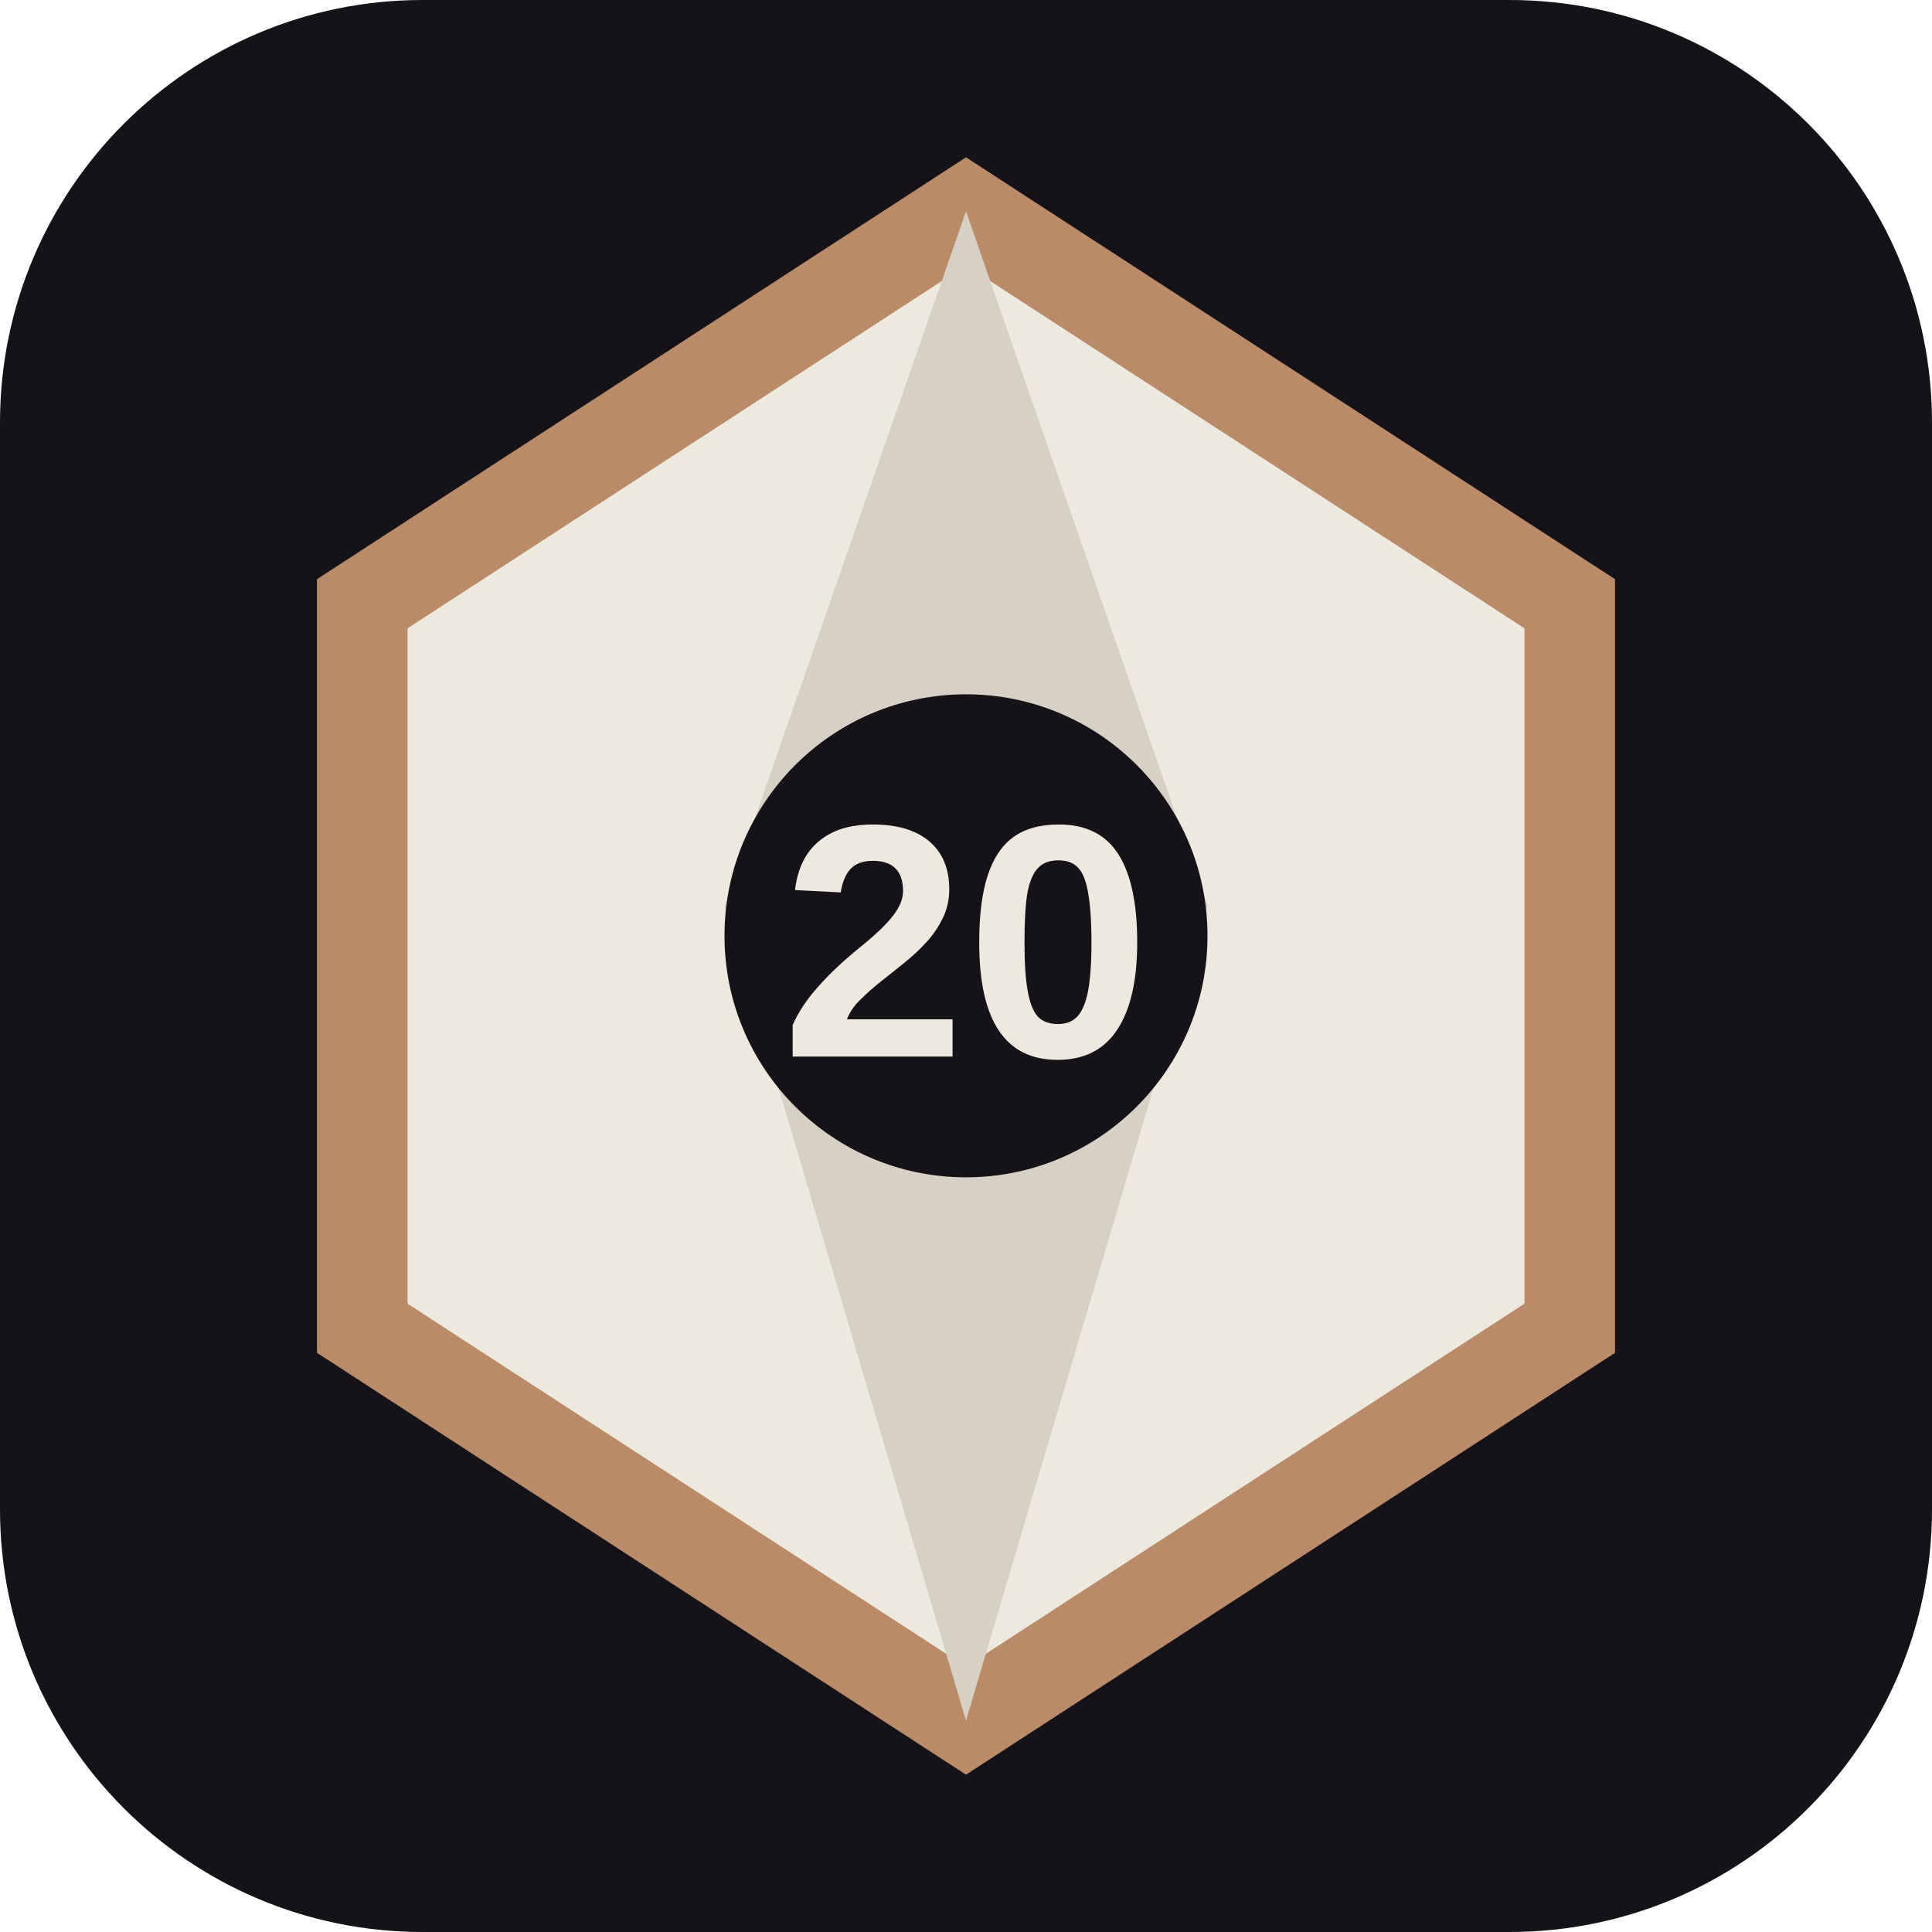
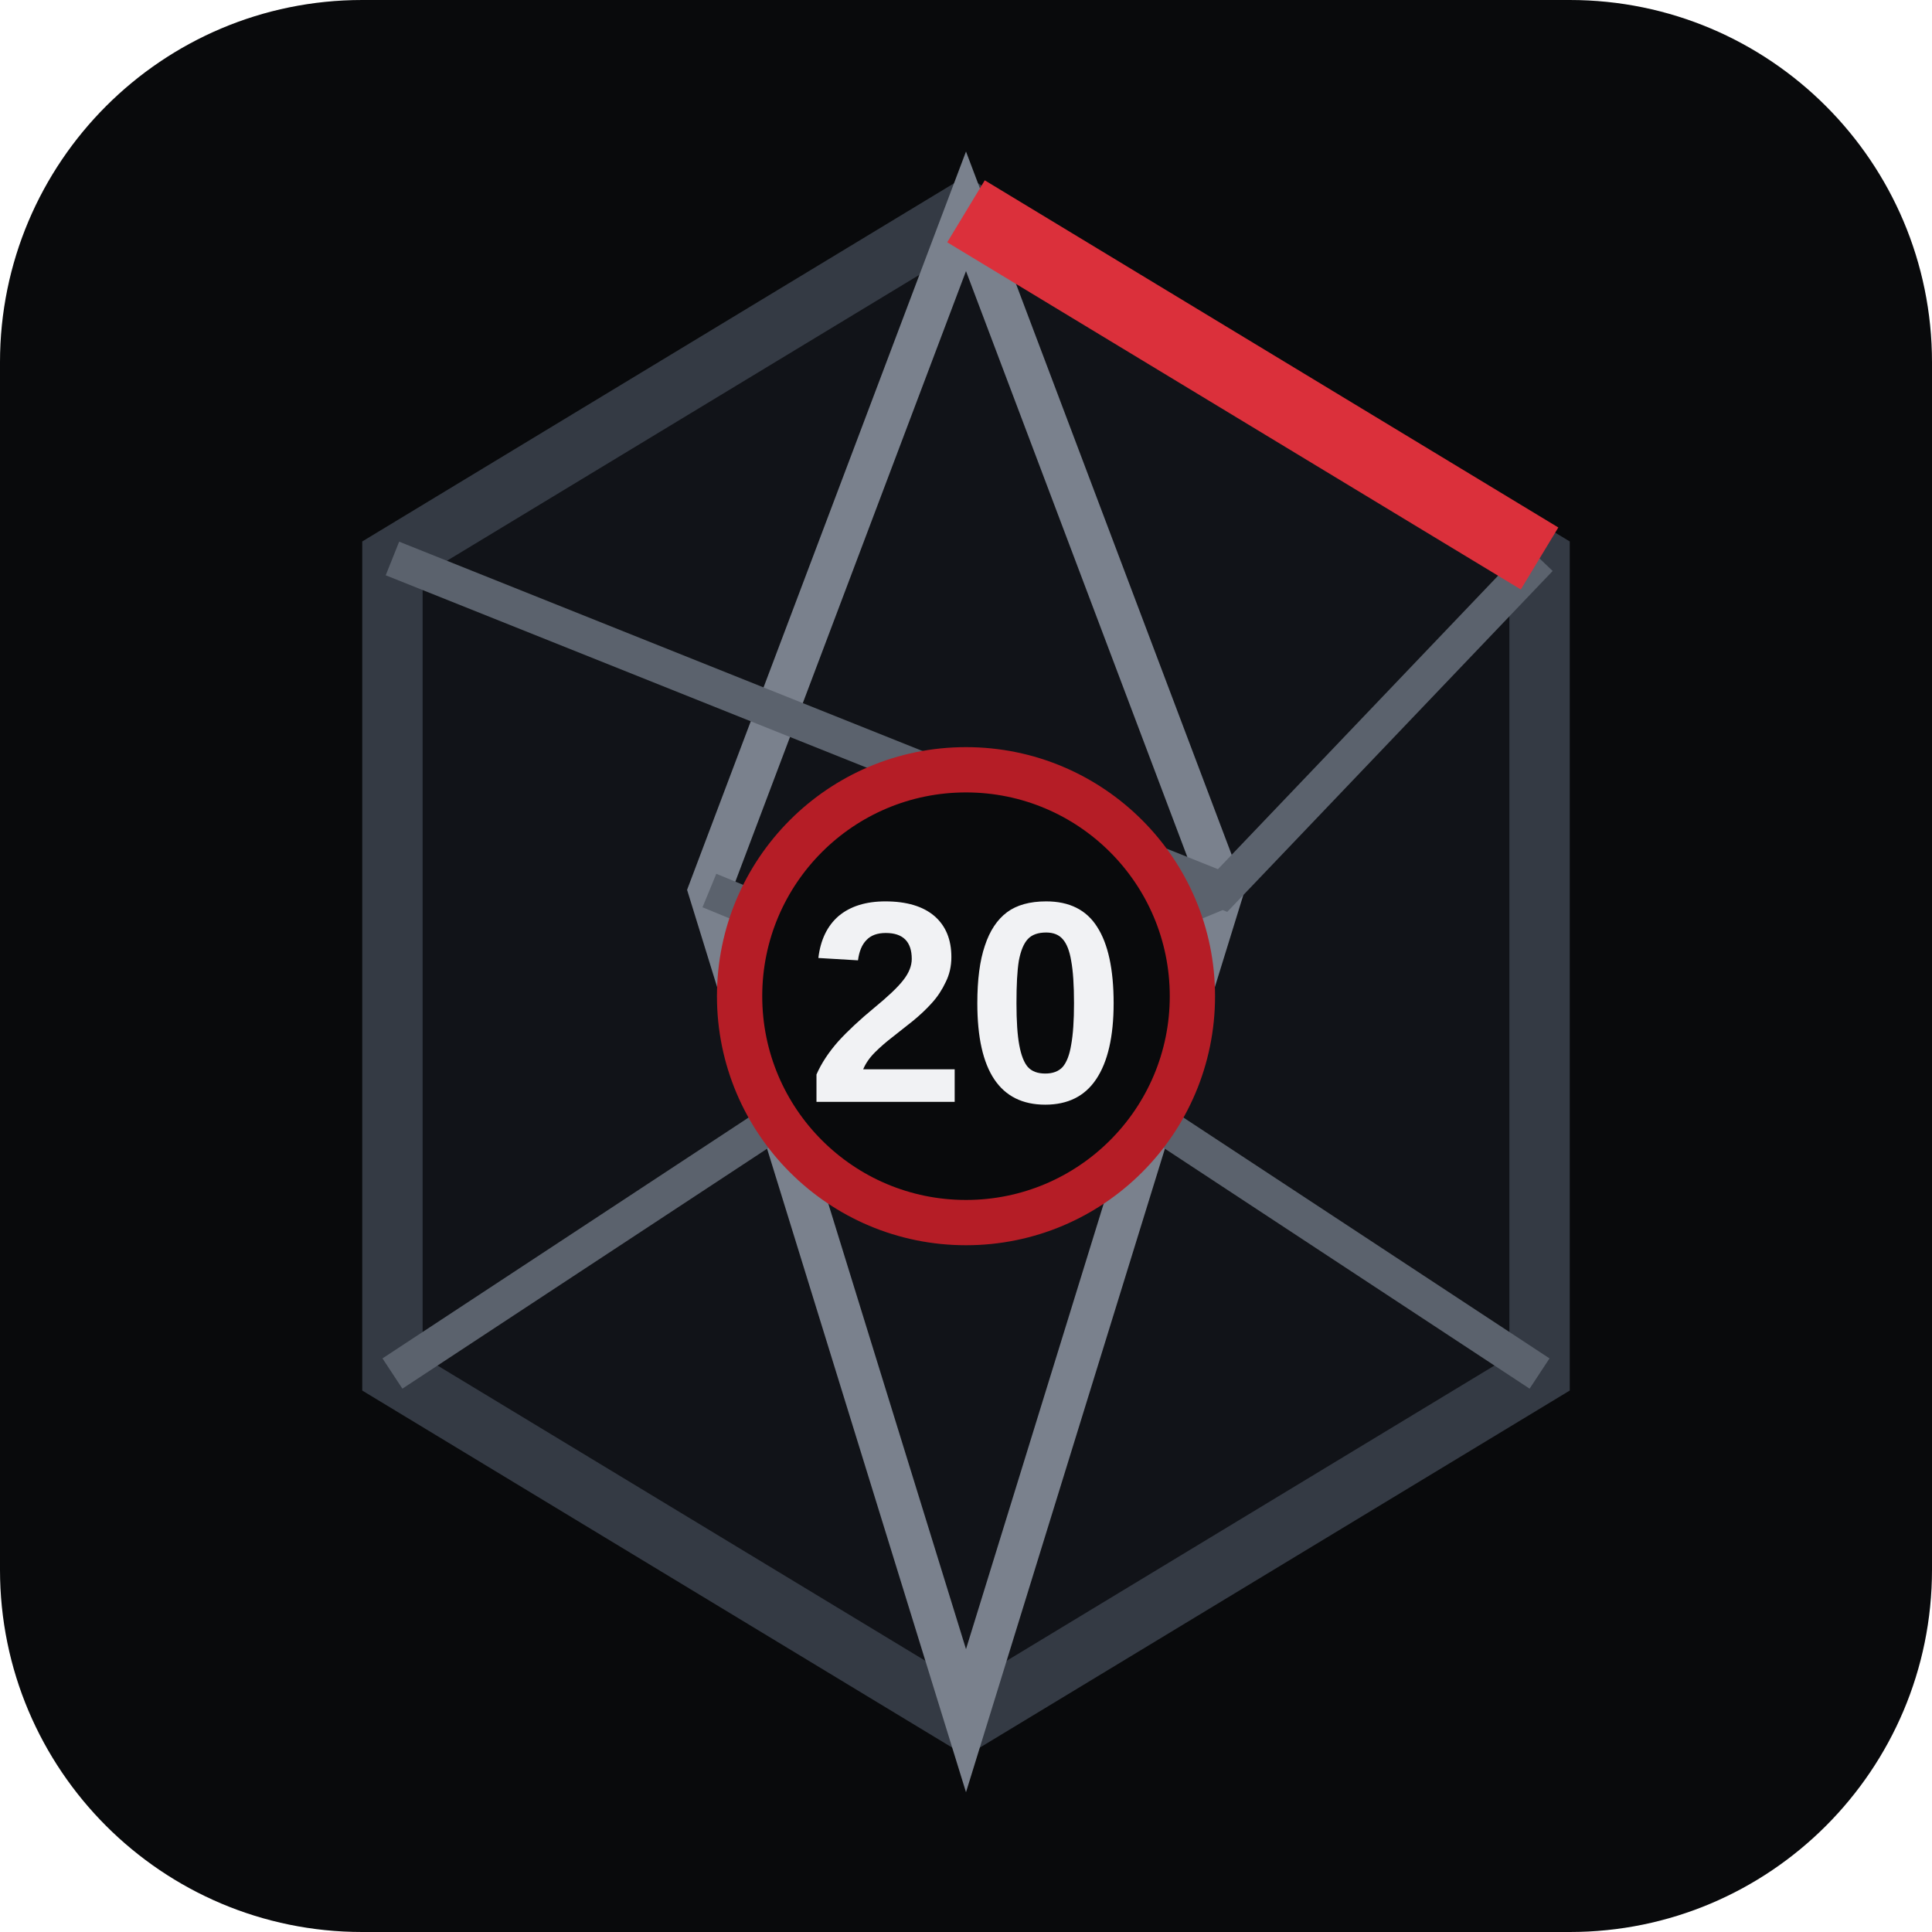
<svg xmlns="http://www.w3.org/2000/svg" width="64" height="64" viewBox="0 0 64 64">
-   <rect width="64" height="64" rx="14" fill="#151218" />
-   <path d="M32 7 52 20v24L32 57 12 44V20Z" fill="#eee9df" stroke="#b98b68" stroke-width="3" />
-   <path d="m32 7 8 23-8 27-8-27Z" fill="#d7d0c4" />
-   <circle cx="32" cy="31" r="8" fill="#151218" />
-   <text x="32" y="35" text-anchor="middle" font-family="Arial, sans-serif" font-size="11" font-weight="700" fill="#eee9df">20</text>
+   <rect width="64" height="64" rx="12" fill="#090A0C" />
+   <path d="M32 7 51 18.5v27L32 57 13 45.5v-27Z" fill="#111318" stroke="#343A44" stroke-width="2" />
+   <path d="m32 7 8.5 22.5L32 57l-8.5-27.5Z" fill="none" stroke="#7A818D" stroke-width="1.4" />
+   <path d="M13 18.5 40.5 29.5 51 18.5M13 45.5 32 33l19 12.5M23.5 29.5 32 33l8.5-3.5" fill="none" stroke="#5B626D" stroke-width="1.2" />
+   <path d="M32 7 51 18.5" stroke="#DB303B" stroke-width="2.4" />
+   <circle cx="32" cy="33" r="7.5" fill="#090A0C" stroke="#B51D26" stroke-width="1.5" />
+   <text x="32" y="36.5" text-anchor="middle" font-family="Arial, sans-serif" font-size="9.5" font-weight="800" fill="#F1F2F4">20</text>
</svg>
